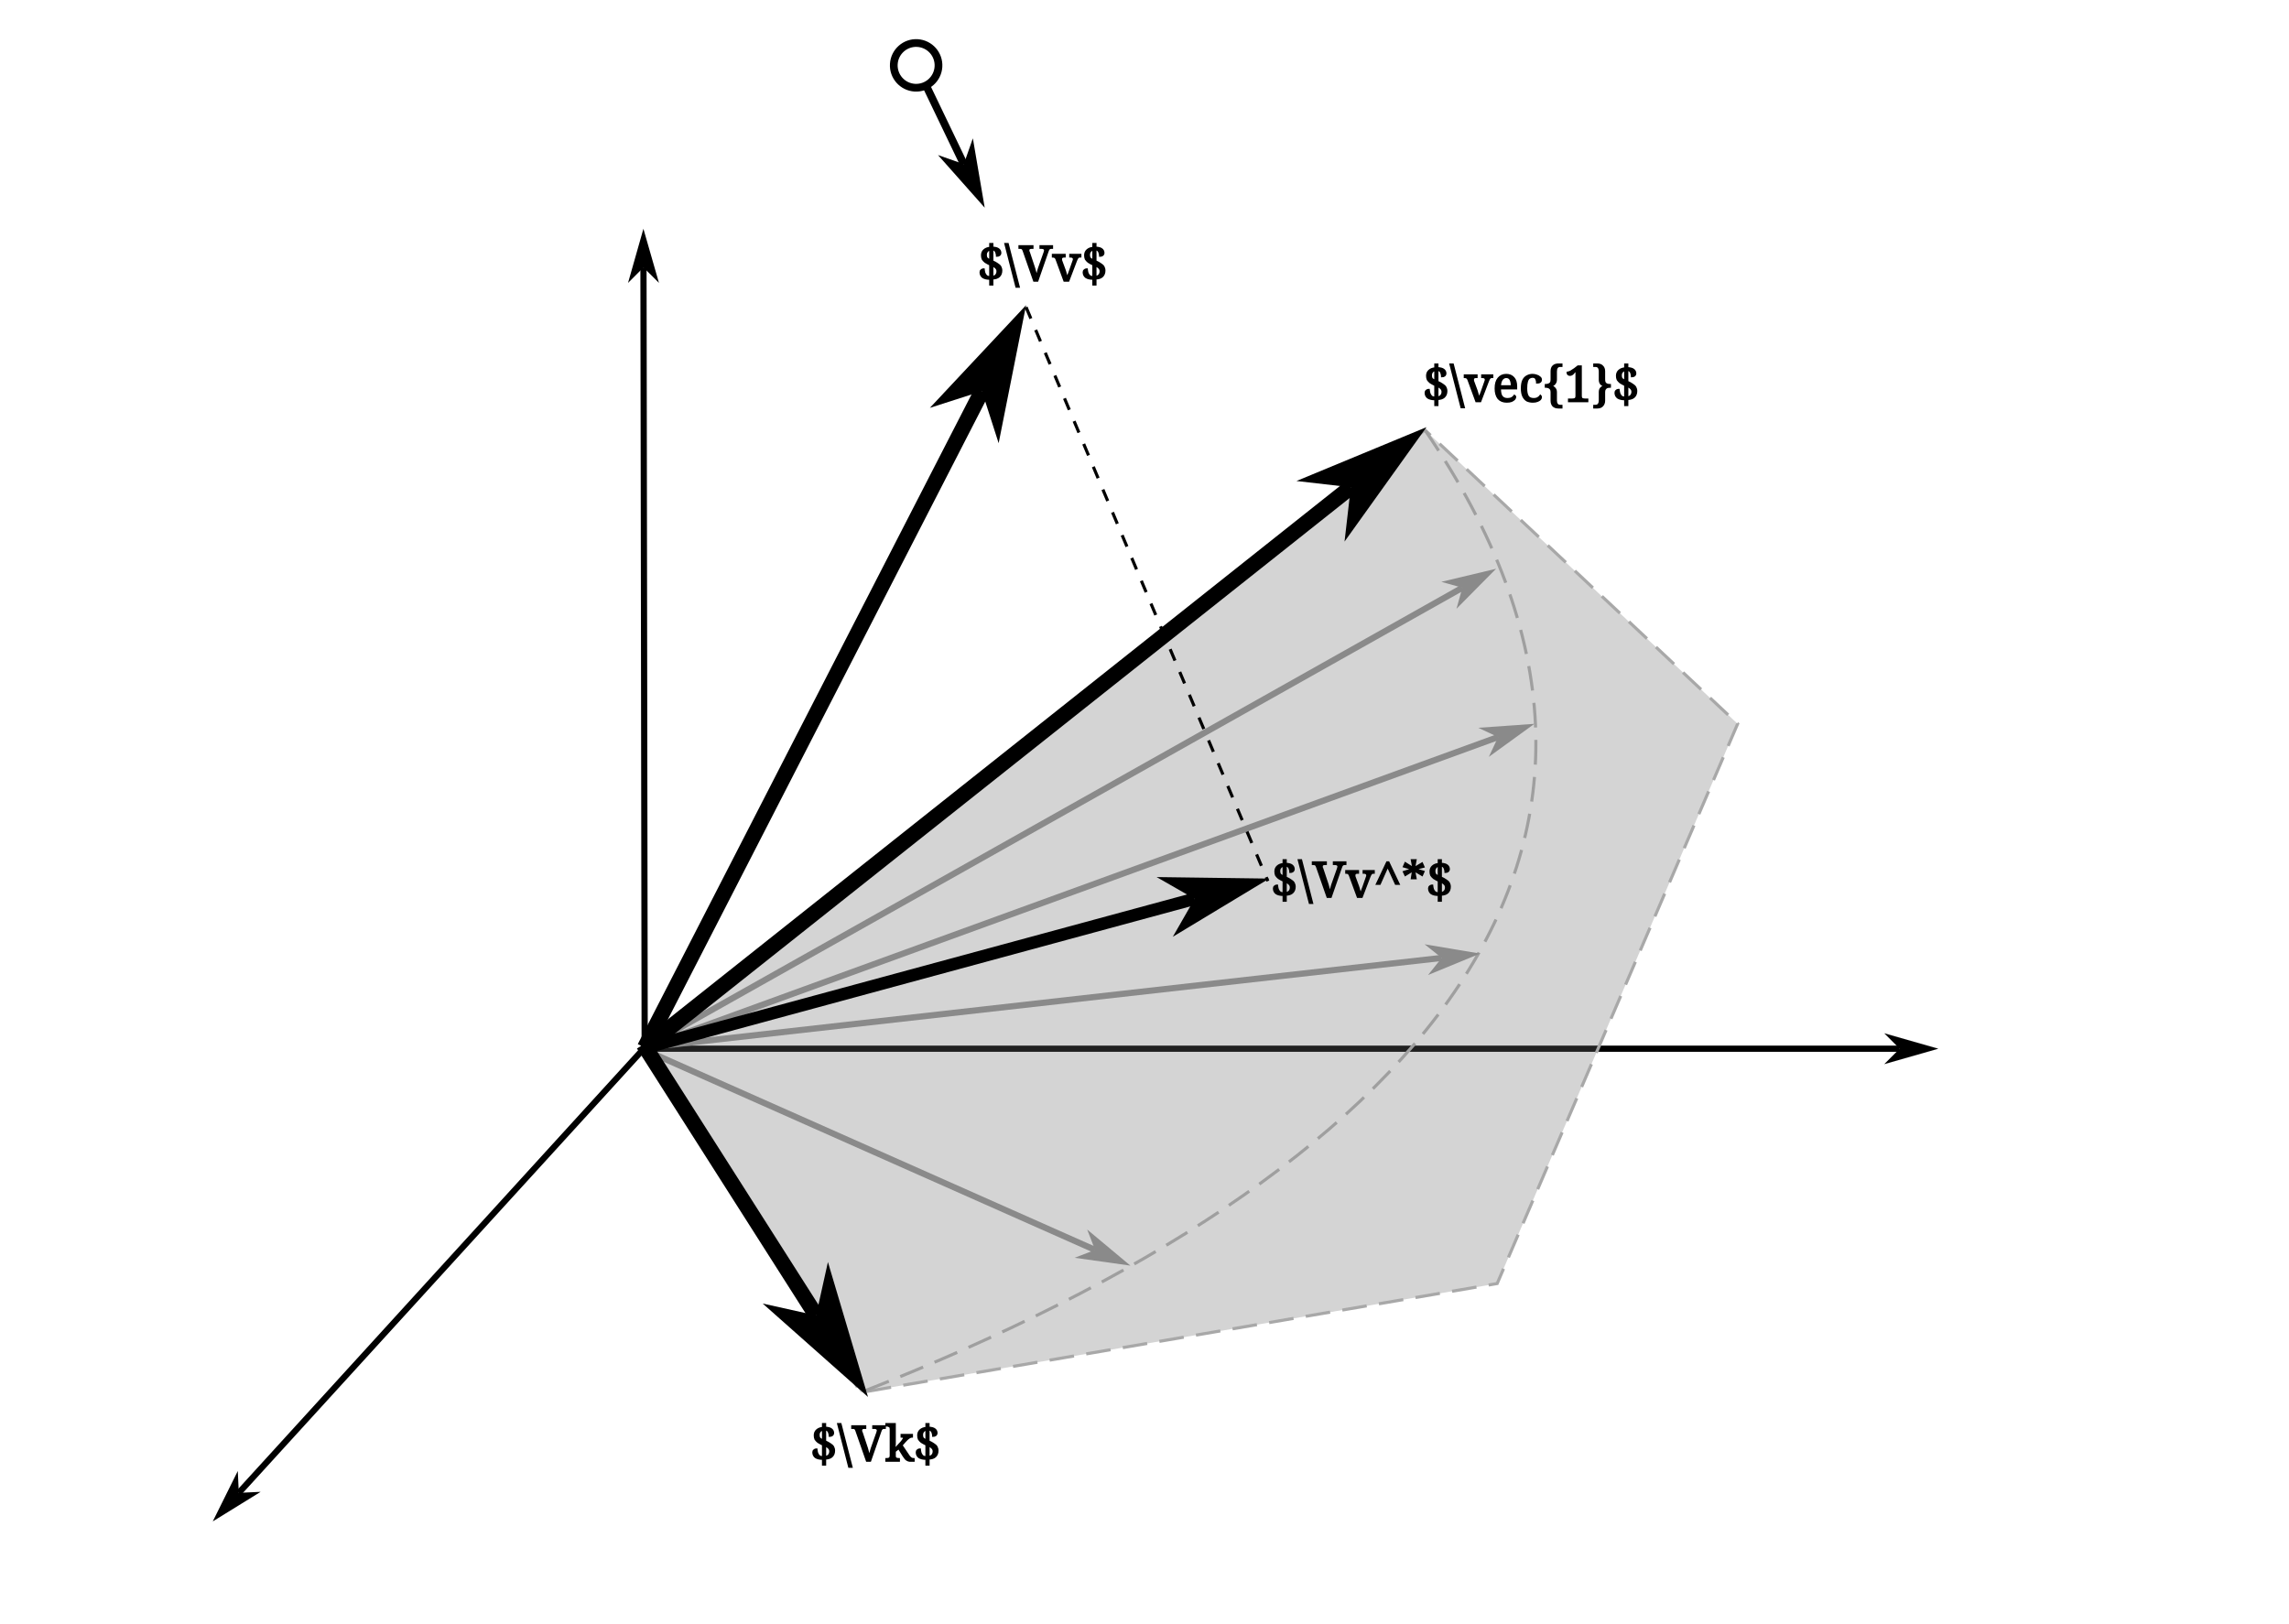
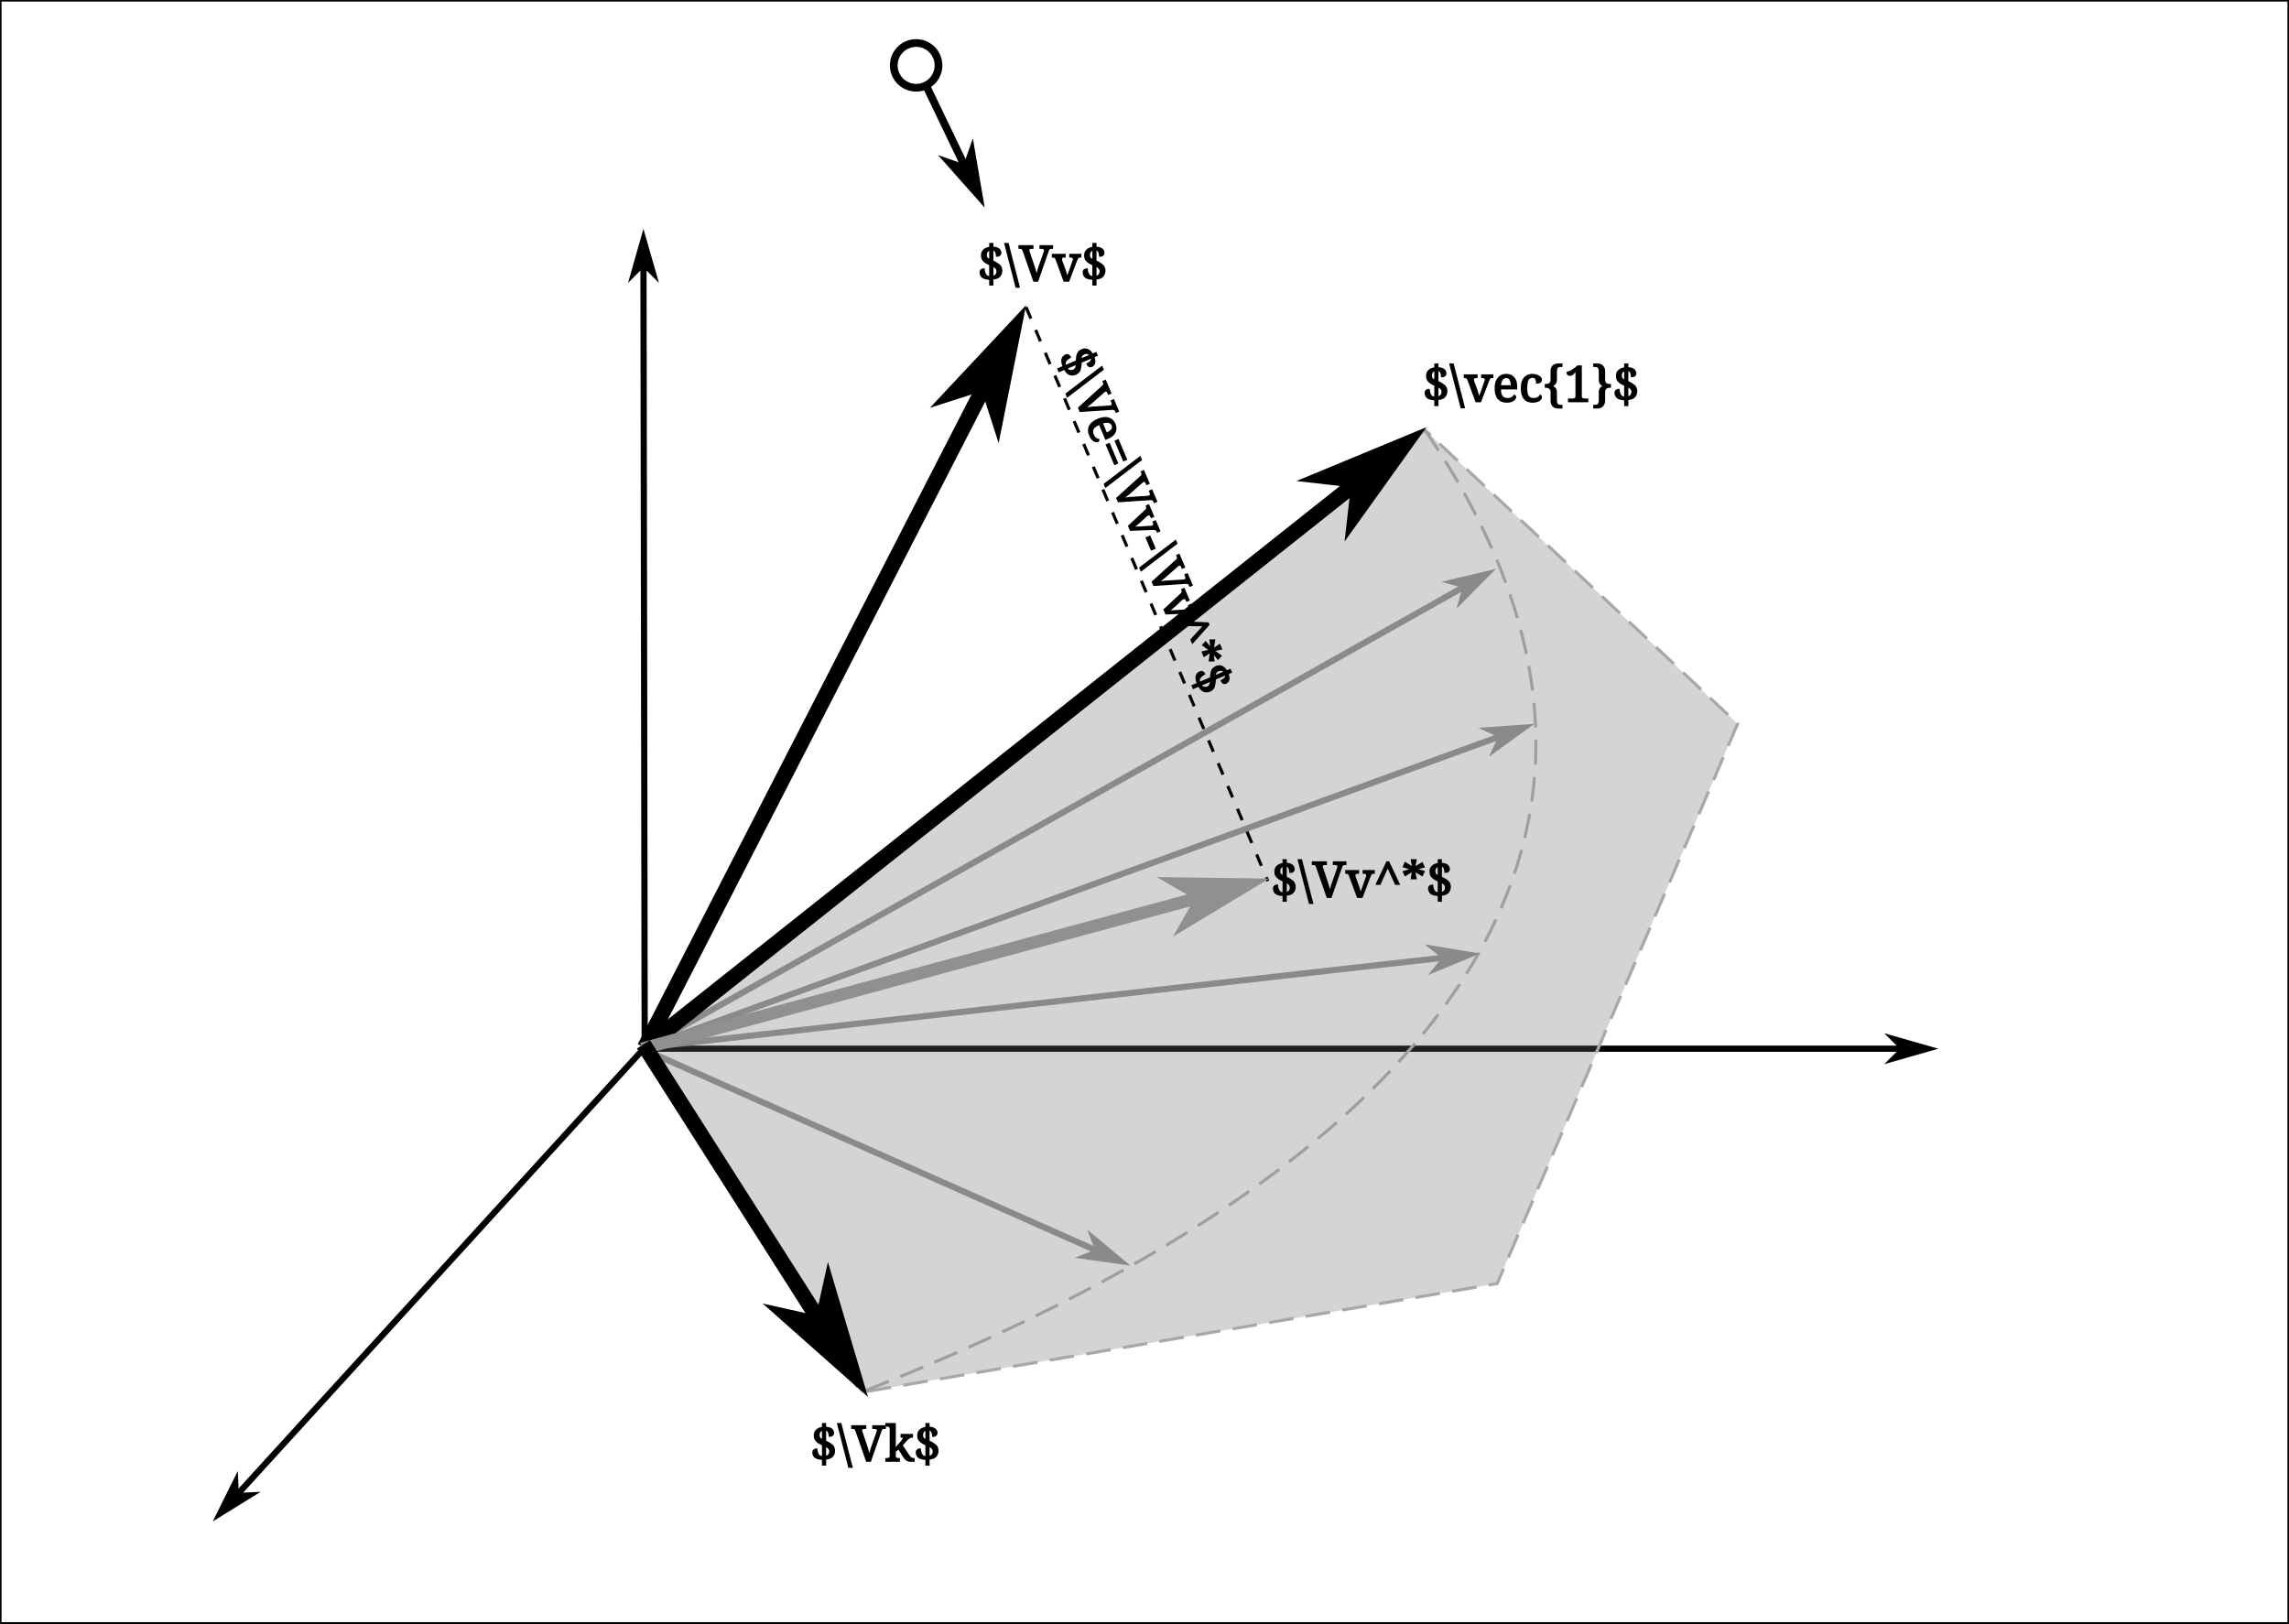
<svg xmlns="http://www.w3.org/2000/svg" width="148mm" height="105mm" viewBox="0 0 148 105" version="1.1" id="svg5">
  <defs id="defs2">
    <marker style="overflow:visible" id="marker7494" refX="0" refY="0" orient="auto-start-reverse" markerWidth="8.75" markerHeight="5" viewBox="0 0 8.75 5" preserveAspectRatio="xMidYMid">
      <path style="fill:context-stroke;fill-rule:evenodd;stroke:none" d="M 0,0 5,-5 -12.5,0 5,5 Z" id="path7492" transform="scale(-0.5)" />
    </marker>
    <marker style="overflow:visible" id="Arrow1L" refX="0" refY="0" orient="auto-start-reverse" markerWidth="8.75" markerHeight="5" viewBox="0 0 8.75 5" preserveAspectRatio="xMidYMid">
      <path style="fill:context-stroke;fill-rule:evenodd;stroke:none" d="M 0,0 5,-5 -12.5,0 5,5 Z" id="arrow1L" transform="scale(-0.5)" />
    </marker>
    <marker style="overflow:visible" id="marker7494-1" refX="0" refY="0" orient="auto-start-reverse" markerWidth="8.75" markerHeight="5" viewBox="0 0 8.75 5" preserveAspectRatio="xMidYMid">
      <path style="fill:context-stroke;fill-rule:evenodd;stroke:none" d="M 0,0 5,-5 -12.5,0 5,5 Z" id="path7492-2" transform="scale(-0.5)" />
    </marker>
    <marker style="overflow:visible" id="marker7494-0" refX="0" refY="0" orient="auto-start-reverse" markerWidth="8.75" markerHeight="5" viewBox="0 0 8.75 5" preserveAspectRatio="xMidYMid">
      <path style="fill:context-stroke;fill-rule:evenodd;stroke:none" d="M 0,0 5,-5 -12.5,0 5,5 Z" id="path7492-9" transform="scale(-0.5)" />
    </marker>
    <marker style="overflow:visible" id="marker7494-6" refX="0" refY="0" orient="auto-start-reverse" markerWidth="8.75" markerHeight="5" viewBox="0 0 8.75 5" preserveAspectRatio="xMidYMid">
      <path style="fill:context-stroke;fill-rule:evenodd;stroke:none" d="M 0,0 5,-5 -12.5,0 5,5 Z" id="path7492-0" transform="scale(-0.5)" />
    </marker>
    <marker style="overflow:visible" id="marker7494-0-2" refX="0" refY="0" orient="auto-start-reverse" markerWidth="8.75" markerHeight="5" viewBox="0 0 8.75 5" preserveAspectRatio="xMidYMid">
      <path style="fill:context-stroke;fill-rule:evenodd;stroke:none" d="M 0,0 5,-5 -12.5,0 5,5 Z" id="path7492-9-6" transform="scale(-0.5)" />
    </marker>
  </defs>
  <g id="layer1">
    <path style="fill:none;stroke:#000000;stroke-width:0.4;stroke-dasharray:none;marker-end:url(#Arrow1L)" d="M 41.683,67.748 41.605,17.295" id="path1243" />
    <path style="fill:none;stroke:#000000;stroke-width:0.4;stroke-dasharray:none;marker-end:url(#Arrow1L)" d="M 41.502,67.818 H 122.828" id="path256" />
    <path style="fill:none;stroke:#000000;stroke-width:0.4;stroke-dasharray:none;marker-end:url(#Arrow1L)" d="M 41.683,67.748 15.44,96.539" id="path258" />
    <path style="fill:#6d6d6d;fill-opacity:0.295;stroke:#a8a8a8;stroke-width:0.2;stroke-dasharray:1.6, 0.8;stroke-dashoffset:0;stroke-opacity:1" d="M 92.132,27.809 41.605,67.537 55.652,90.049 96.803,83.004 112.351,46.808 Z" id="path2336" />
    <path style="fill:none;fill-opacity:0.295;stroke:#9f9f9f;stroke-width:0.2;stroke-dasharray:1.6, 0.8;stroke-dashoffset:0;stroke-opacity:1" d="M 92.132,27.809 C 110.525,54.651 91.832,75.877 55.652,90.049" id="path7090" />
    <path style="fill:none;fill-opacity:0.295;stroke:#8a8a8a;stroke-width:0.4;stroke-dasharray:none;stroke-dashoffset:0;stroke-opacity:1;marker-end:url(#marker7494)" d="M 41.683,67.748 94.552,38.007" id="path7094" />
    <path style="fill:none;fill-opacity:0.295;stroke:#8a8a8a;stroke-width:0.4;stroke-dasharray:none;stroke-dashoffset:0;stroke-opacity:1;marker-end:url(#marker7494-1)" d="M 41.683,67.748 96.862,47.663" id="path7094-7" />
    <path style="fill:none;fill-opacity:0.295;stroke:#8a8a8a;stroke-width:0.4;stroke-dasharray:none;stroke-dashoffset:0;stroke-opacity:1;marker-end:url(#marker7494-0)" d="M 41.683,67.748 93.216,61.946" id="path7094-3" />
    <path style="fill:none;fill-opacity:0.295;stroke:#8a8a8a;stroke-width:0.4;stroke-dasharray:none;stroke-dashoffset:0;stroke-opacity:1;marker-end:url(#marker7494-6)" d="M 41.502,67.818 70.803,80.83" id="path7094-6" />
    <path style="fill:none;fill-opacity:0.295;stroke:#000000;stroke-width:0.2;stroke-dasharray:0.8, 0.8;stroke-dashoffset:0;stroke-opacity:1" d="M 66.343,19.863 81.976,56.979" id="path12477" />
+     <rect style="font-variation-settings:normal;opacity:1;fill:none;fill-opacity:1;stroke:#000000;stroke-width:0.2;stroke-linecap:butt;stroke-linejoin:miter;stroke-miterlimit:4;stroke-dasharray:none;stroke-dashoffset:0;stroke-opacity:1;stop-color:#000000;stop-opacity:1" id="rect19663" width="148" height="105" x="0" y="0" />
  </g>
  <g id="layer2">
    <path style="fill:none;stroke:#000000;stroke-width:1;stroke-dasharray:none;marker-end:url(#marker7494-6)" d="M 41.683,67.748 63.488,25.294" id="path2097" />
    <path style="fill:none;stroke:#000000;stroke-width:1;stroke-dasharray:none;marker-end:url(#Arrow1L)" d="M 41.683,67.748 87.338,31.509" id="path2099" />
-     <path style="fill:none;stroke:#000000;stroke-width:0.8;stroke-dasharray:none;marker-end:url(#marker7494-0-2)" d="m 41.502,67.818 35.736,-9.693" id="path2273-1" />
+     <path style="fill:none;stroke:#909090;stroke-width:0.8;stroke-dasharray:none;marker-end:url(#marker7494-0-2);stroke-opacity:1" d="m 41.502,67.818 35.736,-9.693" id="path2273-1" />
    <path style="fill:none;stroke:#000000;stroke-width:1;stroke-dasharray:none;marker-end:url(#marker7494-0)" d="M 41.605,67.537 52.765,85.064" id="path2273" />
  </g>
  <g id="layer3">
    <text xml:space="preserve" style="font-style:normal;font-variant:normal;font-weight:normal;font-stretch:normal;font-size:3.175px;line-height:normal;font-family:serif;-inkscape-font-specification:serif;font-variant-ligatures:normal;font-variant-position:normal;font-variant-caps:normal;font-variant-numeric:normal;font-variant-alternates:normal;font-variant-east-asian:normal;font-feature-settings:normal;font-variation-settings:normal;text-indent:0;text-align:start;text-decoration-line:none;text-decoration-style:solid;text-decoration-color:#000000;letter-spacing:normal;word-spacing:normal;text-transform:none;writing-mode:lr-tb;direction:ltr;text-orientation:mixed;dominant-baseline:auto;baseline-shift:baseline;white-space:normal;opacity:1;vector-effect:none;fill:#000000;fill-opacity:1;stroke:#000000;stroke-width:0.1;stroke-linecap:butt;stroke-linejoin:miter;stroke-miterlimit:4;stroke-dasharray:none;stroke-dashoffset:0;stroke-opacity:1;-inkscape-stroke:none;stop-color:#000000;stop-opacity:1" x="63.211" y="18.167" id="text13961">
      <tspan id="tspan13959" style="font-style:normal;font-variant:normal;font-weight:normal;font-stretch:normal;font-size:3.175px;line-height:normal;font-family:serif;-inkscape-font-specification:serif;font-variant-ligatures:normal;font-variant-position:normal;font-variant-caps:normal;font-variant-numeric:normal;font-variant-alternates:normal;font-variant-east-asian:normal;font-feature-settings:normal;font-variation-settings:normal;text-indent:0;text-align:start;text-decoration-line:none;text-decoration-style:solid;text-decoration-color:#000000;letter-spacing:normal;word-spacing:normal;text-transform:none;writing-mode:lr-tb;direction:ltr;text-orientation:mixed;dominant-baseline:auto;baseline-shift:baseline;white-space:normal;vector-effect:none;fill:#000000;fill-opacity:1;stroke:#000000;stroke-width:0.1;stroke-linecap:butt;stroke-linejoin:miter;stroke-miterlimit:4;stroke-dasharray:none;stroke-dashoffset:0;stroke-opacity:1;-inkscape-stroke:none;stop-color:#000000;stop-opacity:1" x="63.211" y="18.167">$\Vv$</tspan>
    </text>
    <text xml:space="preserve" style="font-style:normal;font-variant:normal;font-weight:normal;font-stretch:normal;font-size:3.175px;line-height:normal;font-family:serif;-inkscape-font-specification:serif;font-variant-ligatures:normal;font-variant-position:normal;font-variant-caps:normal;font-variant-numeric:normal;font-variant-alternates:normal;font-variant-east-asian:normal;font-feature-settings:normal;font-variation-settings:normal;text-indent:0;text-align:start;text-decoration-line:none;text-decoration-style:solid;text-decoration-color:#000000;letter-spacing:normal;word-spacing:normal;text-transform:none;writing-mode:lr-tb;direction:ltr;text-orientation:mixed;dominant-baseline:auto;baseline-shift:baseline;white-space:normal;opacity:1;vector-effect:none;fill:#000000;fill-opacity:1;stroke:#000000;stroke-width:0.1;stroke-linecap:butt;stroke-linejoin:miter;stroke-miterlimit:4;stroke-dasharray:none;stroke-dashoffset:0;stroke-opacity:1;-inkscape-stroke:none;stop-color:#000000;stop-opacity:1" x="52.4" y="94.48" id="text13961-8">
      <tspan id="tspan13959-7" style="font-style:normal;font-variant:normal;font-weight:normal;font-stretch:normal;font-size:3.175px;line-height:normal;font-family:serif;-inkscape-font-specification:serif;font-variant-ligatures:normal;font-variant-position:normal;font-variant-caps:normal;font-variant-numeric:normal;font-variant-alternates:normal;font-variant-east-asian:normal;font-feature-settings:normal;font-variation-settings:normal;text-indent:0;text-align:start;text-decoration-line:none;text-decoration-style:solid;text-decoration-color:#000000;letter-spacing:normal;word-spacing:normal;text-transform:none;writing-mode:lr-tb;direction:ltr;text-orientation:mixed;dominant-baseline:auto;baseline-shift:baseline;white-space:normal;vector-effect:none;fill:#000000;fill-opacity:1;stroke:#000000;stroke-width:0.1;stroke-linecap:butt;stroke-linejoin:miter;stroke-miterlimit:4;stroke-dasharray:none;stroke-dashoffset:0;stroke-opacity:1;-inkscape-stroke:none;stop-color:#000000;stop-opacity:1" x="52.4" y="94.48">$\Vk$</tspan>
    </text>
    <text xml:space="preserve" style="font-style:normal;font-variant:normal;font-weight:normal;font-stretch:normal;font-size:3.175px;line-height:normal;font-family:serif;-inkscape-font-specification:serif;font-variant-ligatures:normal;font-variant-position:normal;font-variant-caps:normal;font-variant-numeric:normal;font-variant-alternates:normal;font-variant-east-asian:normal;font-feature-settings:normal;font-variation-settings:normal;text-indent:0;text-align:start;text-decoration-line:none;text-decoration-style:solid;text-decoration-color:#000000;letter-spacing:normal;word-spacing:normal;text-transform:none;writing-mode:lr-tb;direction:ltr;text-orientation:mixed;dominant-baseline:auto;baseline-shift:baseline;white-space:normal;opacity:1;vector-effect:none;fill:#000000;fill-opacity:1;stroke:#000000;stroke-width:0.1;stroke-linecap:butt;stroke-linejoin:miter;stroke-miterlimit:4;stroke-dasharray:none;stroke-dashoffset:0;stroke-opacity:1;-inkscape-stroke:none;stop-color:#000000;stop-opacity:1" x="91.99" y="25.961" id="text13961-9">
      <tspan id="tspan13959-2" style="font-style:normal;font-variant:normal;font-weight:normal;font-stretch:normal;font-size:3.175px;line-height:normal;font-family:serif;-inkscape-font-specification:serif;font-variant-ligatures:normal;font-variant-position:normal;font-variant-caps:normal;font-variant-numeric:normal;font-variant-alternates:normal;font-variant-east-asian:normal;font-feature-settings:normal;font-variation-settings:normal;text-indent:0;text-align:start;text-decoration-line:none;text-decoration-style:solid;text-decoration-color:#000000;letter-spacing:normal;word-spacing:normal;text-transform:none;writing-mode:lr-tb;direction:ltr;text-orientation:mixed;dominant-baseline:auto;baseline-shift:baseline;white-space:normal;vector-effect:none;fill:#000000;fill-opacity:1;stroke:#000000;stroke-width:0.1;stroke-linecap:butt;stroke-linejoin:miter;stroke-miterlimit:4;stroke-dasharray:none;stroke-dashoffset:0;stroke-opacity:1;-inkscape-stroke:none;stop-color:#000000;stop-opacity:1" x="91.99" y="25.961">$\vec{1}$</tspan>
    </text>
    <text xml:space="preserve" style="font-style:normal;font-variant:normal;font-weight:normal;font-stretch:normal;font-size:3.175px;line-height:normal;font-family:serif;-inkscape-font-specification:serif;font-variant-ligatures:normal;font-variant-position:normal;font-variant-caps:normal;font-variant-numeric:normal;font-variant-alternates:normal;font-variant-east-asian:normal;font-feature-settings:normal;font-variation-settings:normal;text-indent:0;text-align:start;text-decoration-line:none;text-decoration-style:solid;text-decoration-color:#000000;letter-spacing:normal;word-spacing:normal;text-transform:none;writing-mode:lr-tb;direction:ltr;text-orientation:mixed;dominant-baseline:auto;baseline-shift:baseline;white-space:normal;opacity:1;vector-effect:none;fill:#000000;fill-opacity:1;stroke:#000000;stroke-width:0.1;stroke-linecap:butt;stroke-linejoin:miter;stroke-miterlimit:4;stroke-dasharray:none;stroke-dashoffset:0;stroke-opacity:1;-inkscape-stroke:none;stop-color:#000000;stop-opacity:1" x="82.181" y="58.013" id="text15421">
      <tspan id="tspan15419" style="font-style:normal;font-variant:normal;font-weight:normal;font-stretch:normal;font-size:3.175px;line-height:normal;font-family:serif;-inkscape-font-specification:serif;font-variant-ligatures:normal;font-variant-position:normal;font-variant-caps:normal;font-variant-numeric:normal;font-variant-alternates:normal;font-variant-east-asian:normal;font-feature-settings:normal;font-variation-settings:normal;text-indent:0;text-align:start;text-decoration-line:none;text-decoration-style:solid;text-decoration-color:#000000;letter-spacing:normal;word-spacing:normal;text-transform:none;writing-mode:lr-tb;direction:ltr;text-orientation:mixed;dominant-baseline:auto;baseline-shift:baseline;white-space:normal;vector-effect:none;fill:#000000;fill-opacity:1;stroke:#000000;stroke-width:0.1;stroke-linecap:butt;stroke-linejoin:miter;stroke-miterlimit:4;stroke-dasharray:none;stroke-dashoffset:0;stroke-opacity:1;-inkscape-stroke:none;stop-color:#000000;stop-opacity:1" x="82.181" y="58.013">$\Vv^*$</tspan>
    </text>
    <g id="g19495" transform="rotate(3.576468,59.23736,-55.13982)">
      <circle style="font-variation-settings:normal;opacity:1;fill:none;fill-opacity:1;stroke:#000000;stroke-width:0.5;stroke-linecap:butt;stroke-linejoin:miter;stroke-miterlimit:4;stroke-dasharray:none;stroke-dashoffset:0;stroke-opacity:1;stop-color:#000000;stop-opacity:1" id="path19483" cx="62.938" cy="4.112" r="1.446" />
      <path style="font-variation-settings:normal;opacity:1;fill:none;fill-opacity:1;stroke:#000000;stroke-width:0.5;stroke-linecap:butt;stroke-linejoin:miter;stroke-miterlimit:4;stroke-dasharray:none;stroke-dashoffset:0;stroke-opacity:1;marker-end:url(#marker7494-0);stop-color:#000000;stop-opacity:1" d="M 63.69,5.425 66.412,10.293" id="path19485" />
    </g>
+     <text xml:space="preserve" style="font-style:normal;font-variant:normal;font-weight:normal;font-stretch:normal;font-size:3.175px;line-height:normal;font-family:serif;-inkscape-font-specification:serif;font-variant-ligatures:normal;font-variant-position:normal;font-variant-caps:normal;font-variant-numeric:normal;font-variant-alternates:normal;font-variant-east-asian:normal;font-feature-settings:normal;font-variation-settings:normal;text-indent:0;text-align:start;text-decoration-line:none;text-decoration-style:solid;text-decoration-color:#000000;letter-spacing:normal;word-spacing:normal;text-transform:none;writing-mode:lr-tb;direction:ltr;text-orientation:mixed;dominant-baseline:auto;baseline-shift:baseline;white-space:normal;opacity:1;vector-effect:none;fill:#000000;fill-opacity:1;stroke:#000000;stroke-width:0.1;stroke-linecap:butt;stroke-linejoin:miter;stroke-miterlimit:4;stroke-dasharray:none;stroke-dashoffset:0;stroke-opacity:1;-inkscape-stroke:none;stop-color:#000000;stop-opacity:1" x="47.85" y="-53.941" id="text21369" transform="rotate(67.04589)">
+       <tspan id="tspan21367" style="font-style:normal;font-variant:normal;font-weight:normal;font-stretch:normal;font-size:3.175px;line-height:normal;font-family:serif;-inkscape-font-specification:serif;font-variant-ligatures:normal;font-variant-position:normal;font-variant-caps:normal;font-variant-numeric:normal;font-variant-alternates:normal;font-variant-east-asian:normal;font-feature-settings:normal;font-variation-settings:normal;text-indent:0;text-align:start;text-decoration-line:none;text-decoration-style:solid;text-decoration-color:#000000;letter-spacing:normal;word-spacing:normal;text-transform:none;writing-mode:lr-tb;direction:ltr;text-orientation:mixed;dominant-baseline:auto;baseline-shift:baseline;white-space:normal;vector-effect:none;fill:#000000;fill-opacity:1;stroke:#000000;stroke-width:0.1;stroke-linecap:butt;stroke-linejoin:miter;stroke-miterlimit:4;stroke-dasharray:none;stroke-dashoffset:0;stroke-opacity:1;-inkscape-stroke:none;stop-color:#000000;stop-opacity:1" x="47.85" y="-53.941">$\Ve=\Vv-\Vv^*$</tspan>
+     </text>
  </g>
</svg>
